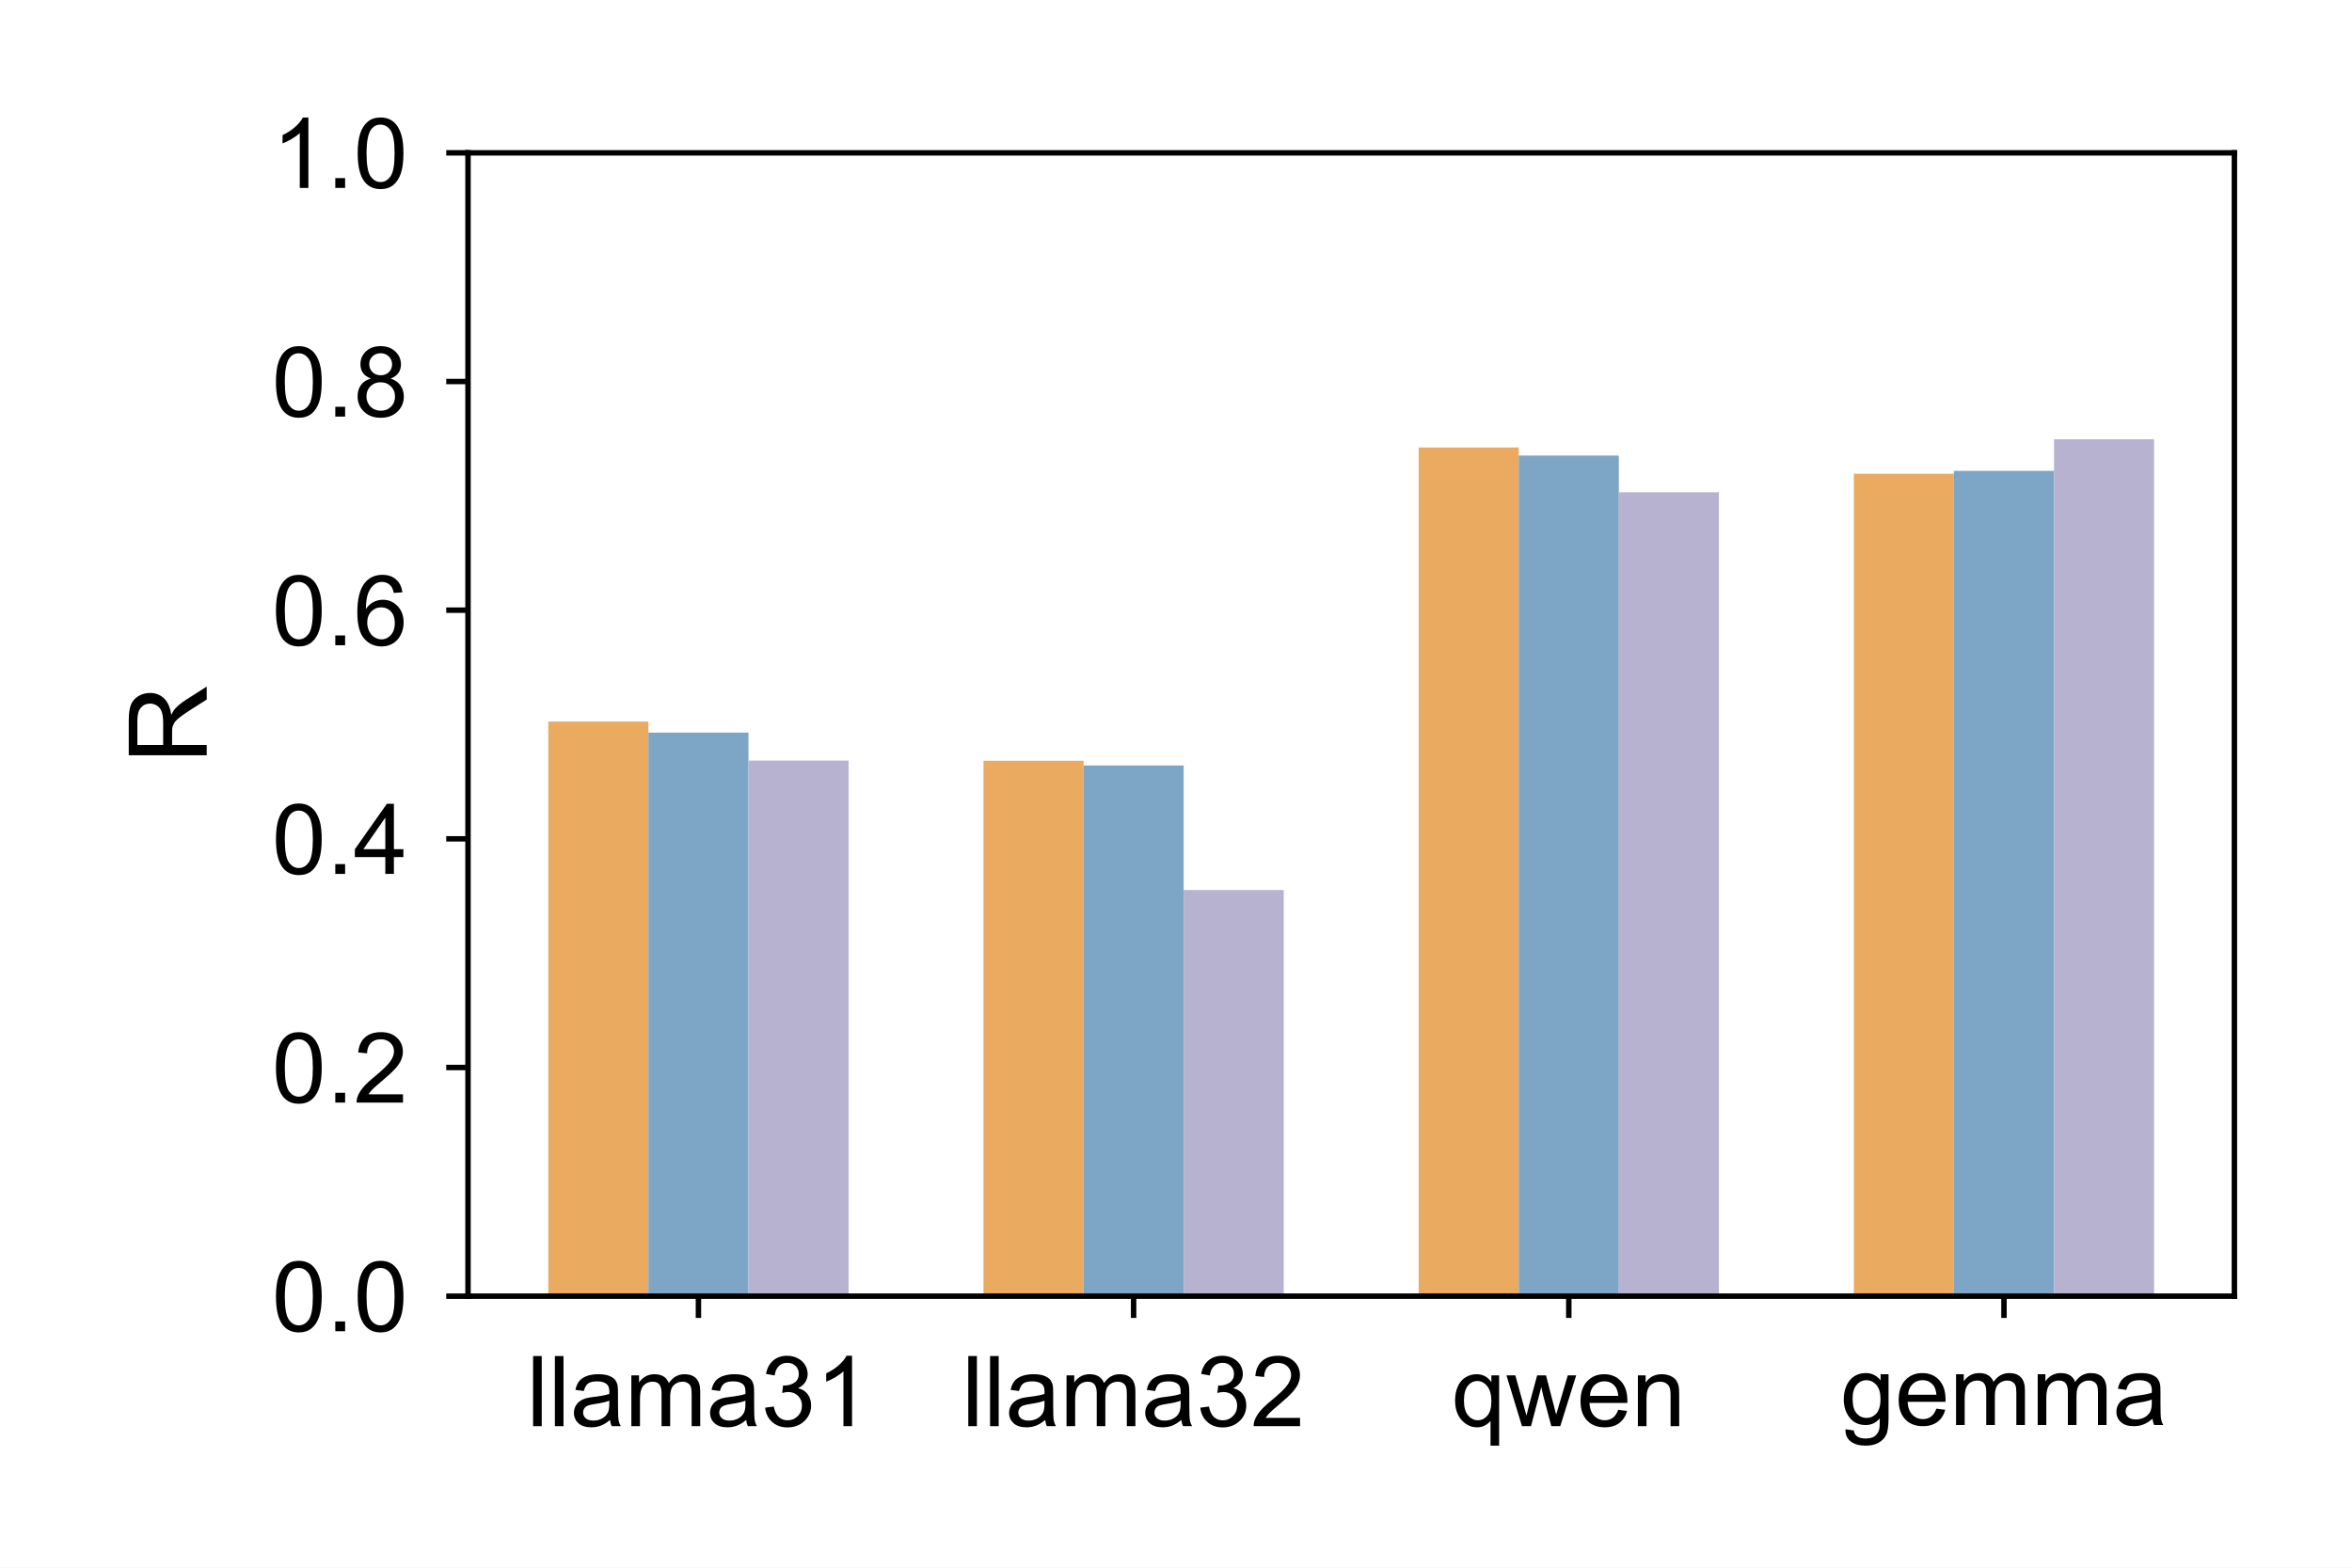
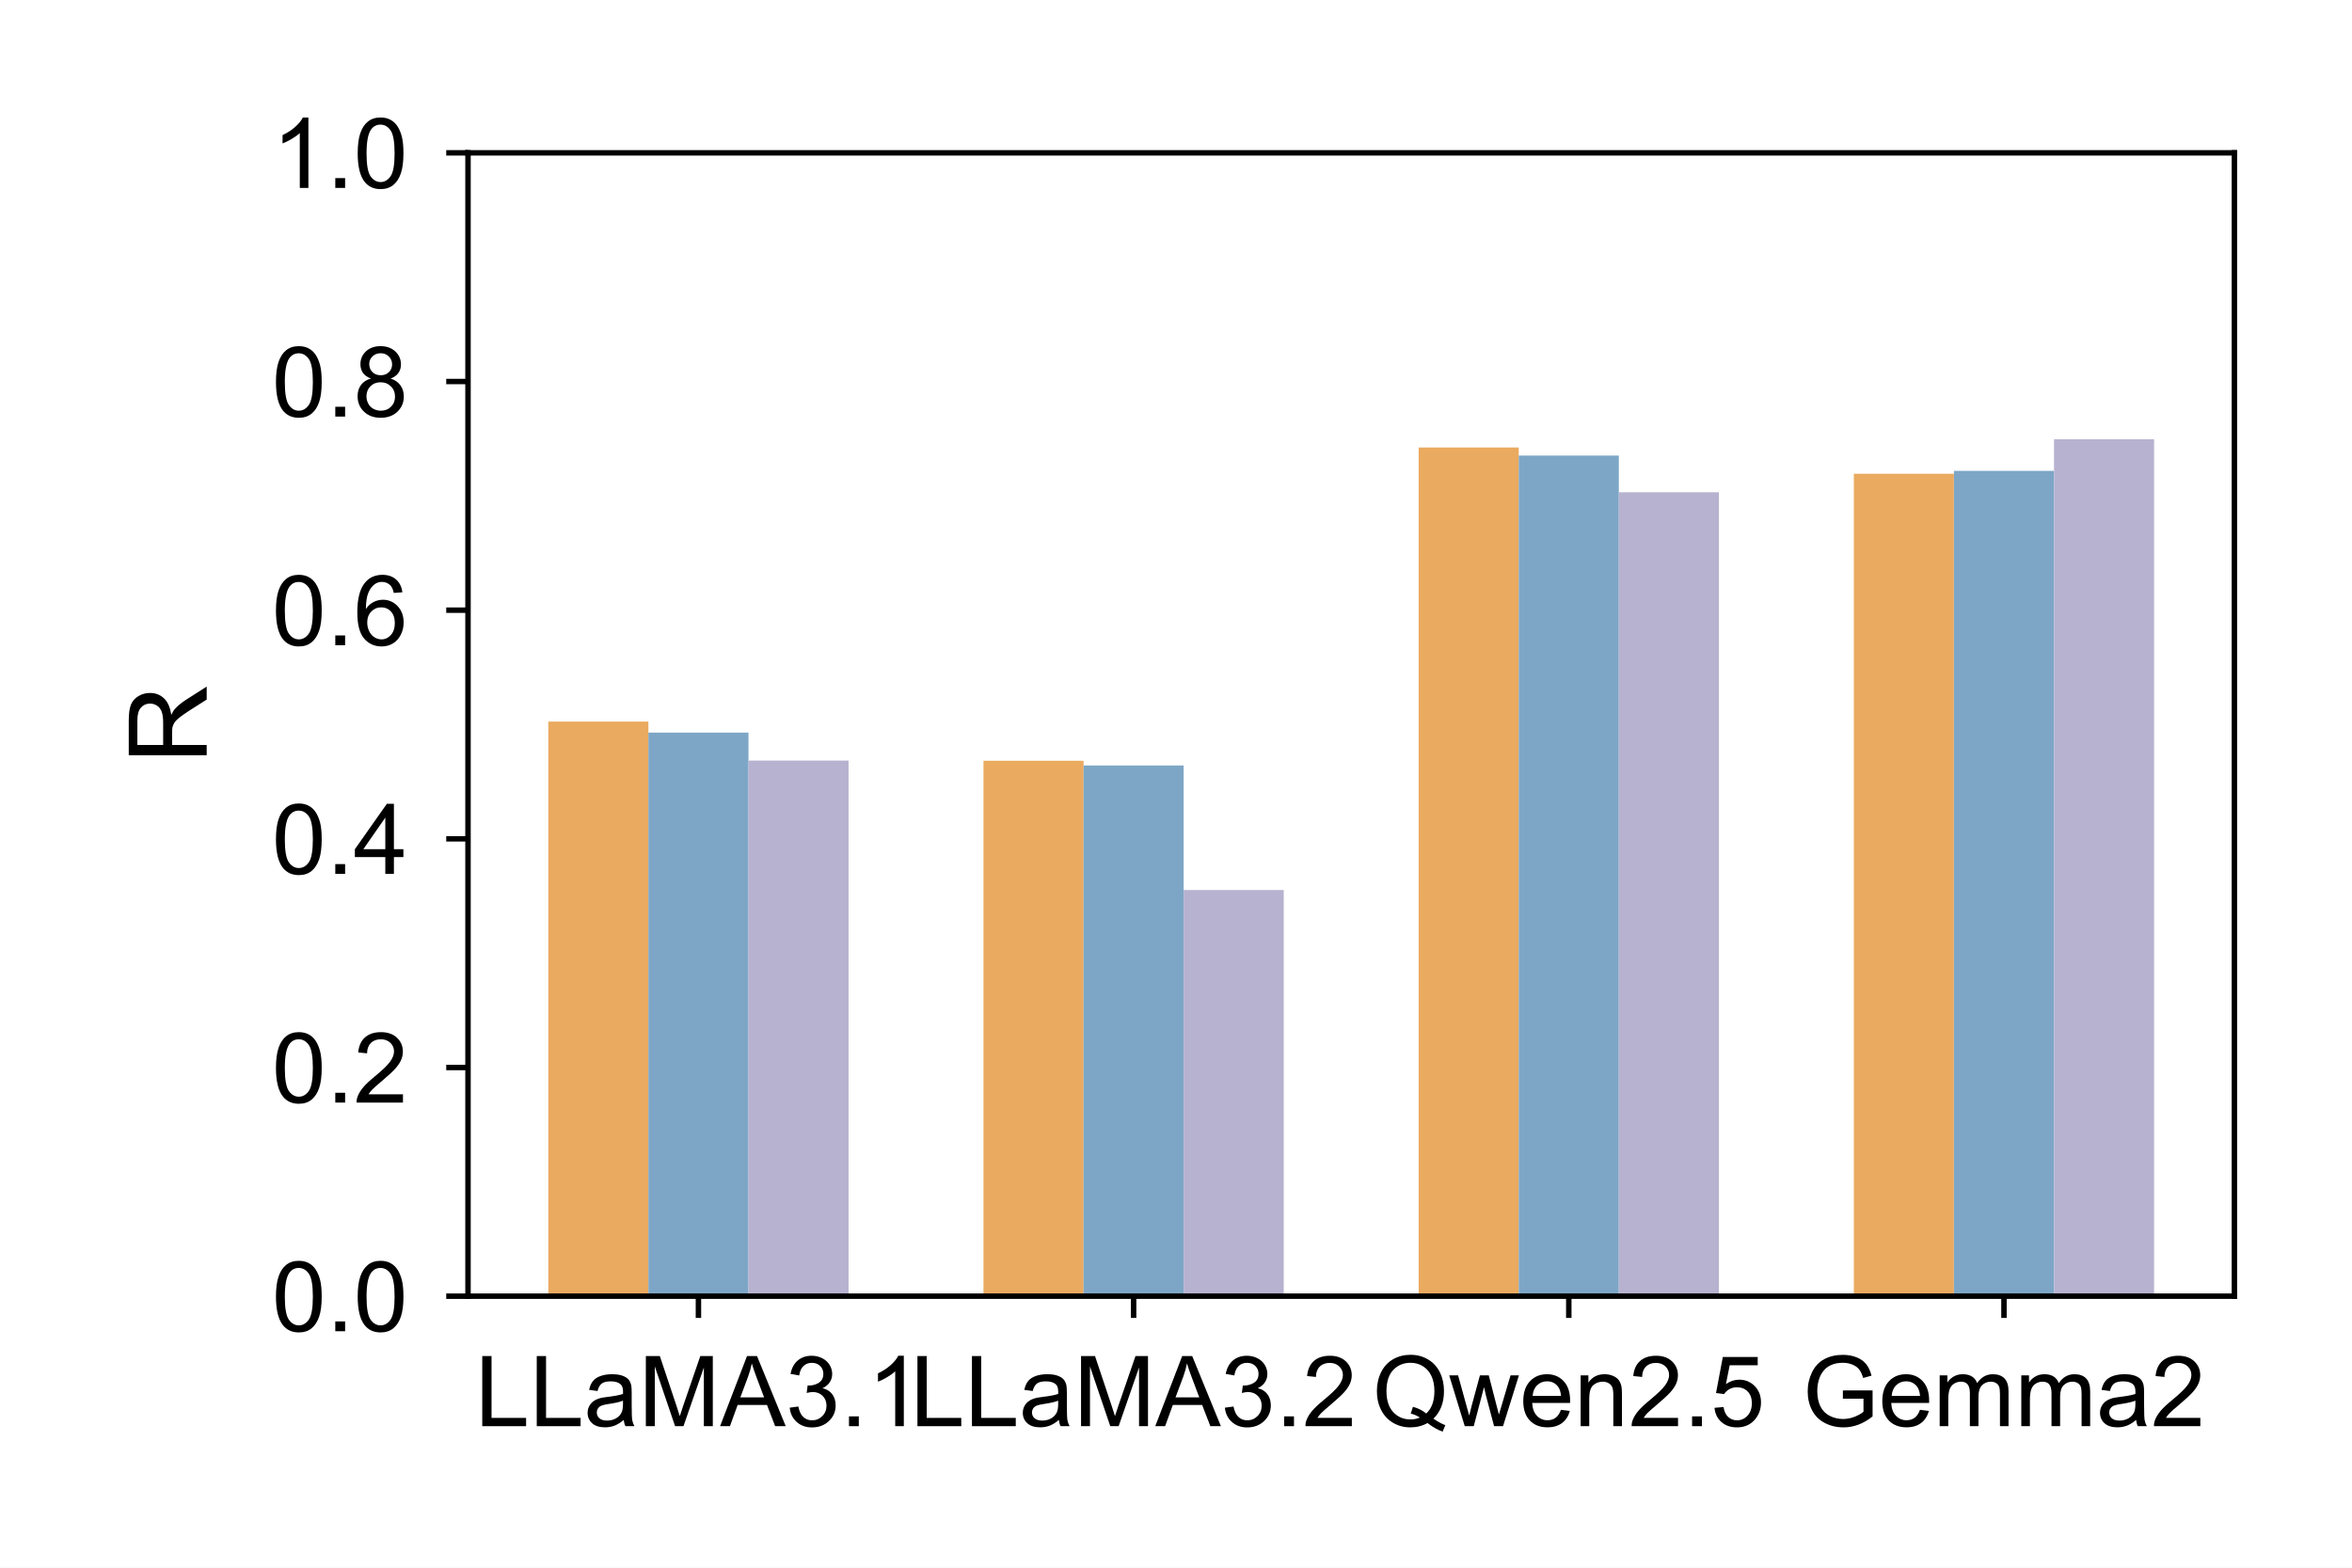
<svg xmlns="http://www.w3.org/2000/svg" xmlns:xlink="http://www.w3.org/1999/xlink" width="216pt" height="144pt" viewBox="0 0 216 144" version="1.1">
  <defs>
    <style type="text/css">*{stroke-linejoin: round; stroke-linecap: butt}</style>
  </defs>
  <g id="figure_1">
    <g id="patch_1">
      <path d="M 0 144  L 216 144  L 216 0  L 0 0  z " style="fill: #ffffff" />
    </g>
    <g id="axes_1">
      <g id="patch_2">
        <path d="M 42.98 119.06  L 205.2 119.06  L 205.2 14.04  L 42.98 14.04  z " style="fill: #ffffff" />
      </g>
      <g id="patch_3">
-         <path d="M 50.354 119.06  L 59.546 119.06  L 59.546 66.283  L 50.354 66.283  z " clip-path="url(#p4180a18db1)" style="fill: #eaaa60" />
+         <path d="M 50.354 119.06  L 59.546 119.06  L 59.546 66.283  L 50.354 66.283  z " clip-path="url(#p2bdb2d3af9)" style="fill: #eaaa60" />
      </g>
      <g id="patch_4">
-         <path d="M 90.319 119.06  L 99.511 119.06  L 99.511 69.879  L 90.319 69.879  z " clip-path="url(#p4180a18db1)" style="fill: #eaaa60" />
+         <path d="M 90.319 119.06  L 99.511 119.06  L 99.511 69.879  L 90.319 69.879  z " clip-path="url(#p2bdb2d3af9)" style="fill: #eaaa60" />
      </g>
      <g id="patch_5">
-         <path d="M 130.285 119.06  L 139.477 119.06  L 139.477 41.101  L 130.285 41.101  z " clip-path="url(#p4180a18db1)" style="fill: #eaaa60" />
+         <path d="M 130.285 119.06  L 139.477 119.06  L 139.477 41.101  L 130.285 41.101  z " clip-path="url(#p2bdb2d3af9)" style="fill: #eaaa60" />
      </g>
      <g id="patch_6">
-         <path d="M 170.25 119.06  L 179.442 119.06  L 179.442 43.515  L 170.25 43.515  z " clip-path="url(#p4180a18db1)" style="fill: #eaaa60" />
+         <path d="M 170.25 119.06  L 179.442 119.06  L 179.442 43.515  L 170.25 43.515  z " clip-path="url(#p2bdb2d3af9)" style="fill: #eaaa60" />
      </g>
      <g id="patch_7">
-         <path d="M 59.546 119.06  L 68.738 119.06  L 68.738 67.294  L 59.546 67.294  z " clip-path="url(#p4180a18db1)" style="fill: #7da6c6" />
+         <path d="M 59.546 119.06  L 68.738 119.06  L 68.738 67.294  L 59.546 67.294  z " clip-path="url(#p2bdb2d3af9)" style="fill: #7da6c6" />
      </g>
      <g id="patch_8">
-         <path d="M 99.511 119.06  L 108.703 119.06  L 108.703 70.312  L 99.511 70.312  z " clip-path="url(#p4180a18db1)" style="fill: #7da6c6" />
+         <path d="M 99.511 119.06  L 108.703 119.06  L 108.703 70.312  L 99.511 70.312  z " clip-path="url(#p2bdb2d3af9)" style="fill: #7da6c6" />
      </g>
      <g id="patch_9">
-         <path d="M 139.477 119.06  L 148.669 119.06  L 148.669 41.847  L 139.477 41.847  z " clip-path="url(#p4180a18db1)" style="fill: #7da6c6" />
+         <path d="M 139.477 119.06  L 148.669 119.06  L 148.669 41.847  L 139.477 41.847  z " clip-path="url(#p2bdb2d3af9)" style="fill: #7da6c6" />
      </g>
      <g id="patch_10">
-         <path d="M 179.442 119.06  L 188.634 119.06  L 188.634 43.253  L 179.442 43.253  z " clip-path="url(#p4180a18db1)" style="fill: #7da6c6" />
+         <path d="M 179.442 119.06  L 188.634 119.06  L 188.634 43.253  L 179.442 43.253  z " clip-path="url(#p2bdb2d3af9)" style="fill: #7da6c6" />
      </g>
      <g id="patch_11">
-         <path d="M 68.738 119.06  L 77.93 119.06  L 77.93 69.866  L 68.738 69.866  z " clip-path="url(#p4180a18db1)" style="fill: #b7b2d0" />
+         <path d="M 68.738 119.06  L 77.93 119.06  L 77.93 69.866  L 68.738 69.866  z " clip-path="url(#p2bdb2d3af9)" style="fill: #b7b2d0" />
      </g>
      <g id="patch_12">
-         <path d="M 108.703 119.06  L 117.895 119.06  L 117.895 81.75  L 108.703 81.75  z " clip-path="url(#p4180a18db1)" style="fill: #b7b2d0" />
+         <path d="M 108.703 119.06  L 117.895 119.06  L 117.895 81.75  L 108.703 81.75  z " clip-path="url(#p2bdb2d3af9)" style="fill: #b7b2d0" />
      </g>
      <g id="patch_13">
-         <path d="M 148.669 119.06  L 157.861 119.06  L 157.861 45.214  L 148.669 45.214  z " clip-path="url(#p4180a18db1)" style="fill: #b7b2d0" />
+         <path d="M 148.669 119.06  L 157.861 119.06  L 157.861 45.214  L 148.669 45.214  z " clip-path="url(#p2bdb2d3af9)" style="fill: #b7b2d0" />
      </g>
      <g id="patch_14">
-         <path d="M 188.634 119.06  L 197.826 119.06  L 197.826 40.35  L 188.634 40.35  z " clip-path="url(#p4180a18db1)" style="fill: #b7b2d0" />
+         <path d="M 188.634 119.06  L 197.826 119.06  L 197.826 40.35  L 188.634 40.35  z " clip-path="url(#p2bdb2d3af9)" style="fill: #b7b2d0" />
      </g>
      <g id="matplotlib.axis_1">
        <g id="xtick_1">
          <g id="line2d_1">
            <defs>
-               <path id="mc50927d901" d="M 0 0  L 0 2  " style="stroke: #000000; stroke-width: 0.5" />
+               <path id="m9bebfd5ab7" d="M 0 0  L 0 2  " style="stroke: #000000; stroke-width: 0.5" />
            </defs>
            <g>
-               <use xlink:href="#mc50927d901" x="64.142" y="119.06" style="stroke: #000000; stroke-width: 0.5" />
+               <use xlink:href="#m9bebfd5ab7" x="64.142" y="119.06" style="stroke: #000000; stroke-width: 0.5" />
            </g>
          </g>
          <g id="text_1">
-             <g transform="translate(48.384 131.002) scale(0.09 -0.09)">
-               <defs>
-                 <path id="ArialMT-6c" d="M 409 0  L 409 4581  L 972 4581  L 972 0  L 409 0  z " transform="scale(0.015625)" />
+             <g transform="translate(43.62947 131.002) scale(0.09 -0.09)">
+               <defs>
+                 <path id="ArialMT-4c" d="M 469 0  L 469 4581  L 1075 4581  L 1075 541  L 3331 541  L 3331 0  L 469 0  z " transform="scale(0.015625)" />
                <path id="ArialMT-61" d="M 2588 409  Q 2275 144 1986 34  Q 1697 -75 1366 -75  Q 819 -75 525 192  Q 231 459 231 875  Q 231 1119 342 1320  Q 453 1522 633 1644  Q 813 1766 1038 1828  Q 1203 1872 1538 1913  Q 2219 1994 2541 2106  Q 2544 2222 2544 2253  Q 2544 2597 2384 2738  Q 2169 2928 1744 2928  Q 1347 2928 1158 2789  Q 969 2650 878 2297  L 328 2372  Q 403 2725 575 2942  Q 747 3159 1072 3276  Q 1397 3394 1825 3394  Q 2250 3394 2515 3294  Q 2781 3194 2906 3042  Q 3031 2891 3081 2659  Q 3109 2516 3109 2141  L 3109 1391  Q 3109 606 3145 398  Q 3181 191 3288 0  L 2700 0  Q 2613 175 2588 409  z M 2541 1666  Q 2234 1541 1622 1453  Q 1275 1403 1131 1340  Q 988 1278 909 1158  Q 831 1038 831 891  Q 831 666 1001 516  Q 1172 366 1500 366  Q 1825 366 2078 508  Q 2331 650 2450 897  Q 2541 1088 2541 1459  L 2541 1666  z " transform="scale(0.015625)" />
-                 <path id="ArialMT-6d" d="M 422 0  L 422 3319  L 925 3319  L 925 2853  Q 1081 3097 1340 3245  Q 1600 3394 1931 3394  Q 2300 3394 2536 3241  Q 2772 3088 2869 2813  Q 3263 3394 3894 3394  Q 4388 3394 4653 3120  Q 4919 2847 4919 2278  L 4919 0  L 4359 0  L 4359 2091  Q 4359 2428 4304 2576  Q 4250 2725 4106 2815  Q 3963 2906 3769 2906  Q 3419 2906 3187 2673  Q 2956 2441 2956 1928  L 2956 0  L 2394 0  L 2394 2156  Q 2394 2531 2256 2718  Q 2119 2906 1806 2906  Q 1569 2906 1367 2781  Q 1166 2656 1075 2415  Q 984 2175 984 1722  L 984 0  L 422 0  z " transform="scale(0.015625)" />
+                 <path id="ArialMT-4d" d="M 475 0  L 475 4581  L 1388 4581  L 2472 1338  Q 2622 884 2691 659  Q 2769 909 2934 1394  L 4031 4581  L 4847 4581  L 4847 0  L 4263 0  L 4263 3834  L 2931 0  L 2384 0  L 1059 3900  L 1059 0  L 475 0  z " transform="scale(0.015625)" />
+                 <path id="ArialMT-41" d="M -9 0  L 1750 4581  L 2403 4581  L 4278 0  L 3588 0  L 3053 1388  L 1138 1388  L 634 0  L -9 0  z M 1313 1881  L 2866 1881  L 2388 3150  Q 2169 3728 2063 4100  Q 1975 3659 1816 3225  L 1313 1881  z " transform="scale(0.015625)" />
                <path id="ArialMT-33" d="M 269 1209  L 831 1284  Q 928 806 1161 595  Q 1394 384 1728 384  Q 2125 384 2398 659  Q 2672 934 2672 1341  Q 2672 1728 2419 1979  Q 2166 2231 1775 2231  Q 1616 2231 1378 2169  L 1441 2663  Q 1497 2656 1531 2656  Q 1891 2656 2178 2843  Q 2466 3031 2466 3422  Q 2466 3731 2256 3934  Q 2047 4138 1716 4138  Q 1388 4138 1169 3931  Q 950 3725 888 3313  L 325 3413  Q 428 3978 793 4289  Q 1159 4600 1703 4600  Q 2078 4600 2393 4439  Q 2709 4278 2876 4000  Q 3044 3722 3044 3409  Q 3044 3113 2884 2869  Q 2725 2625 2413 2481  Q 2819 2388 3044 2092  Q 3269 1797 3269 1353  Q 3269 753 2831 336  Q 2394 -81 1725 -81  Q 1122 -81 723 278  Q 325 638 269 1209  z " transform="scale(0.015625)" />
+                 <path id="ArialMT-2e" d="M 581 0  L 581 641  L 1222 641  L 1222 0  L 581 0  z " transform="scale(0.015625)" />
                <path id="ArialMT-31" d="M 2384 0  L 1822 0  L 1822 3584  Q 1619 3391 1289 3197  Q 959 3003 697 2906  L 697 3450  Q 1169 3672 1522 3987  Q 1875 4303 2022 4600  L 2384 4600  L 2384 0  z " transform="scale(0.015625)" />
              </defs>
-               <use xlink:href="#ArialMT-6c" />
-               <use xlink:href="#ArialMT-6c" transform="translate(22.2168 0)" />
-               <use xlink:href="#ArialMT-61" transform="translate(44.43359 0)" />
-               <use xlink:href="#ArialMT-6d" transform="translate(100.0488 0)" />
-               <use xlink:href="#ArialMT-61" transform="translate(183.3496 0)" />
-               <use xlink:href="#ArialMT-33" transform="translate(238.9648 0)" />
-               <use xlink:href="#ArialMT-31" transform="translate(294.5801 0)" />
+               <use xlink:href="#ArialMT-4c" />
+               <use xlink:href="#ArialMT-4c" transform="translate(55.61523 0)" />
+               <use xlink:href="#ArialMT-61" transform="translate(111.2305 0)" />
+               <use xlink:href="#ArialMT-4d" transform="translate(166.8457 0)" />
+               <use xlink:href="#ArialMT-41" transform="translate(250.1465 0)" />
+               <use xlink:href="#ArialMT-33" transform="translate(316.8457 0)" />
+               <use xlink:href="#ArialMT-2e" transform="translate(372.4609 0)" />
+               <use xlink:href="#ArialMT-31" transform="translate(400.2441 0)" />
            </g>
          </g>
        </g>
        <g id="xtick_2">
          <g id="line2d_2">
            <g>
-               <use xlink:href="#mc50927d901" x="104.107" y="119.06" style="stroke: #000000; stroke-width: 0.5" />
+               <use xlink:href="#m9bebfd5ab7" x="104.107" y="119.06" style="stroke: #000000; stroke-width: 0.5" />
            </g>
          </g>
          <g id="text_2">
-             <g transform="translate(88.34951 131.002) scale(0.09 -0.09)">
+             <g transform="translate(83.59498 131.002) scale(0.09 -0.09)">
              <defs>
                <path id="ArialMT-32" d="M 3222 541  L 3222 0  L 194 0  Q 188 203 259 391  Q 375 700 629 1000  Q 884 1300 1366 1694  Q 2113 2306 2375 2664  Q 2638 3022 2638 3341  Q 2638 3675 2398 3904  Q 2159 4134 1775 4134  Q 1369 4134 1125 3890  Q 881 3647 878 3216  L 300 3275  Q 359 3922 746 4261  Q 1134 4600 1788 4600  Q 2447 4600 2831 4234  Q 3216 3869 3216 3328  Q 3216 3053 3103 2787  Q 2991 2522 2730 2228  Q 2469 1934 1863 1422  Q 1356 997 1212 845  Q 1069 694 975 541  L 3222 541  z " transform="scale(0.015625)" />
              </defs>
-               <use xlink:href="#ArialMT-6c" />
-               <use xlink:href="#ArialMT-6c" transform="translate(22.2168 0)" />
-               <use xlink:href="#ArialMT-61" transform="translate(44.43359 0)" />
-               <use xlink:href="#ArialMT-6d" transform="translate(100.0488 0)" />
-               <use xlink:href="#ArialMT-61" transform="translate(183.3496 0)" />
-               <use xlink:href="#ArialMT-33" transform="translate(238.9648 0)" />
-               <use xlink:href="#ArialMT-32" transform="translate(294.5801 0)" />
+               <use xlink:href="#ArialMT-4c" />
+               <use xlink:href="#ArialMT-4c" transform="translate(55.61523 0)" />
+               <use xlink:href="#ArialMT-61" transform="translate(111.2305 0)" />
+               <use xlink:href="#ArialMT-4d" transform="translate(166.8457 0)" />
+               <use xlink:href="#ArialMT-41" transform="translate(250.1465 0)" />
+               <use xlink:href="#ArialMT-33" transform="translate(316.8457 0)" />
+               <use xlink:href="#ArialMT-2e" transform="translate(372.4609 0)" />
+               <use xlink:href="#ArialMT-32" transform="translate(400.2441 0)" />
            </g>
          </g>
        </g>
        <g id="xtick_3">
          <g id="line2d_3">
            <g>
-               <use xlink:href="#mc50927d901" x="144.073" y="119.06" style="stroke: #000000; stroke-width: 0.5" />
+               <use xlink:href="#m9bebfd5ab7" x="144.073" y="119.06" style="stroke: #000000; stroke-width: 0.5" />
            </g>
          </g>
          <g id="text_3">
-             <g transform="translate(133.3156 131.002) scale(0.09 -0.09)">
-               <defs>
-                 <path id="ArialMT-71" d="M 2538 -1272  L 2538 353  Q 2406 169 2170 47  Q 1934 -75 1669 -75  Q 1078 -75 651 397  Q 225 869 225 1691  Q 225 2191 398 2587  Q 572 2984 901 3189  Q 1231 3394 1625 3394  Q 2241 3394 2594 2875  L 2594 3319  L 3100 3319  L 3100 -1272  L 2538 -1272  z M 803 1669  Q 803 1028 1072 708  Q 1341 388 1716 388  Q 2075 388 2334 692  Q 2594 997 2594 1619  Q 2594 2281 2320 2615  Q 2047 2950 1678 2950  Q 1313 2950 1058 2639  Q 803 2328 803 1669  z " transform="scale(0.015625)" />
+             <g transform="translate(126.0629 131.002) scale(0.09 -0.09)">
+               <defs>
+                 <path id="ArialMT-51" d="M 3966 491  Q 4388 200 4744 66  L 4566 -356  Q 4072 -178 3581 206  Q 3072 -78 2456 -78  Q 1834 -78 1328 222  Q 822 522 548 1065  Q 275 1609 275 2291  Q 275 2969 550 3525  Q 825 4081 1333 4372  Q 1841 4663 2469 4663  Q 3103 4663 3612 4361  Q 4122 4059 4389 3517  Q 4656 2975 4656 2294  Q 4656 1728 4484 1276  Q 4313 825 3966 491  z M 2631 1266  Q 3156 1119 3497 828  Q 4031 1316 4031 2294  Q 4031 2850 3842 3265  Q 3653 3681 3289 3911  Q 2925 4141 2472 4141  Q 1794 4141 1347 3677  Q 900 3213 900 2291  Q 900 1397 1342 919  Q 1784 441 2472 441  Q 2797 441 3084 563  Q 2800 747 2484 825  L 2631 1266  z " transform="scale(0.015625)" />
                <path id="ArialMT-77" d="M 1034 0  L 19 3319  L 600 3319  L 1128 1403  L 1325 691  Q 1338 744 1497 1375  L 2025 3319  L 2603 3319  L 3100 1394  L 3266 759  L 3456 1400  L 4025 3319  L 4572 3319  L 3534 0  L 2950 0  L 2422 1988  L 2294 2553  L 1622 0  L 1034 0  z " transform="scale(0.015625)" />
                <path id="ArialMT-65" d="M 2694 1069  L 3275 997  Q 3138 488 2766 206  Q 2394 -75 1816 -75  Q 1088 -75 661 373  Q 234 822 234 1631  Q 234 2469 665 2931  Q 1097 3394 1784 3394  Q 2450 3394 2872 2941  Q 3294 2488 3294 1666  Q 3294 1616 3291 1516  L 816 1516  Q 847 969 1125 678  Q 1403 388 1819 388  Q 2128 388 2347 550  Q 2566 713 2694 1069  z M 847 1978  L 2700 1978  Q 2663 2397 2488 2606  Q 2219 2931 1791 2931  Q 1403 2931 1139 2672  Q 875 2413 847 1978  z " transform="scale(0.015625)" />
                <path id="ArialMT-6e" d="M 422 0  L 422 3319  L 928 3319  L 928 2847  Q 1294 3394 1984 3394  Q 2284 3394 2536 3286  Q 2788 3178 2913 3003  Q 3038 2828 3088 2588  Q 3119 2431 3119 2041  L 3119 0  L 2556 0  L 2556 2019  Q 2556 2363 2490 2533  Q 2425 2703 2258 2804  Q 2091 2906 1866 2906  Q 1506 2906 1245 2678  Q 984 2450 984 1813  L 984 0  L 422 0  z " transform="scale(0.015625)" />
-               </defs>
-               <use xlink:href="#ArialMT-71" />
-               <use xlink:href="#ArialMT-77" transform="translate(55.61523 0)" />
-               <use xlink:href="#ArialMT-65" transform="translate(127.832 0)" />
-               <use xlink:href="#ArialMT-6e" transform="translate(183.4473 0)" />
+                 <path id="ArialMT-35" d="M 266 1200  L 856 1250  Q 922 819 1161 601  Q 1400 384 1738 384  Q 2144 384 2425 690  Q 2706 997 2706 1503  Q 2706 1984 2436 2262  Q 2166 2541 1728 2541  Q 1456 2541 1237 2417  Q 1019 2294 894 2097  L 366 2166  L 809 4519  L 3088 4519  L 3088 3981  L 1259 3981  L 1013 2750  Q 1425 3038 1878 3038  Q 2478 3038 2890 2622  Q 3303 2206 3303 1553  Q 3303 931 2941 478  Q 2500 -78 1738 -78  Q 1113 -78 717 272  Q 322 622 266 1200  z " transform="scale(0.015625)" />
+               </defs>
+               <use xlink:href="#ArialMT-51" />
+               <use xlink:href="#ArialMT-77" transform="translate(77.7832 0)" />
+               <use xlink:href="#ArialMT-65" transform="translate(150 0)" />
+               <use xlink:href="#ArialMT-6e" transform="translate(205.6152 0)" />
+               <use xlink:href="#ArialMT-32" transform="translate(261.2305 0)" />
+               <use xlink:href="#ArialMT-2e" transform="translate(316.8457 0)" />
+               <use xlink:href="#ArialMT-35" transform="translate(344.6289 0)" />
            </g>
          </g>
        </g>
        <g id="xtick_4">
          <g id="line2d_4">
            <g>
-               <use xlink:href="#mc50927d901" x="184.038" y="119.06" style="stroke: #000000; stroke-width: 0.5" />
+               <use xlink:href="#m9bebfd5ab7" x="184.038" y="119.06" style="stroke: #000000; stroke-width: 0.5" />
            </g>
          </g>
          <g id="text_4">
-             <g transform="translate(169.0343 130.8966) scale(0.09 -0.09)">
-               <defs>
-                 <path id="ArialMT-67" d="M 319 -275  L 866 -356  Q 900 -609 1056 -725  Q 1266 -881 1628 -881  Q 2019 -881 2231 -725  Q 2444 -569 2519 -288  Q 2563 -116 2559 434  Q 2191 0 1641 0  Q 956 0 581 494  Q 206 988 206 1678  Q 206 2153 378 2554  Q 550 2956 876 3175  Q 1203 3394 1644 3394  Q 2231 3394 2613 2919  L 2613 3319  L 3131 3319  L 3131 450  Q 3131 -325 2973 -648  Q 2816 -972 2473 -1159  Q 2131 -1347 1631 -1347  Q 1038 -1347 672 -1080  Q 306 -813 319 -275  z M 784 1719  Q 784 1066 1043 766  Q 1303 466 1694 466  Q 2081 466 2343 764  Q 2606 1063 2606 1700  Q 2606 2309 2336 2618  Q 2066 2928 1684 2928  Q 1309 2928 1046 2623  Q 784 2319 784 1719  z " transform="scale(0.015625)" />
-               </defs>
-               <use xlink:href="#ArialMT-67" />
-               <use xlink:href="#ArialMT-65" transform="translate(55.61523 0)" />
-               <use xlink:href="#ArialMT-6d" transform="translate(111.2305 0)" />
-               <use xlink:href="#ArialMT-6d" transform="translate(194.5312 0)" />
-               <use xlink:href="#ArialMT-61" transform="translate(277.832 0)" />
+             <g transform="translate(165.5341 131.002) scale(0.09 -0.09)">
+               <defs>
+                 <path id="ArialMT-47" d="M 2638 1797  L 2638 2334  L 4578 2338  L 4578 638  Q 4131 281 3656 101  Q 3181 -78 2681 -78  Q 2006 -78 1454 211  Q 903 500 622 1047  Q 341 1594 341 2269  Q 341 2938 620 3517  Q 900 4097 1425 4378  Q 1950 4659 2634 4659  Q 3131 4659 3532 4498  Q 3934 4338 4162 4050  Q 4391 3763 4509 3300  L 3963 3150  Q 3859 3500 3706 3700  Q 3553 3900 3268 4020  Q 2984 4141 2638 4141  Q 2222 4141 1919 4014  Q 1616 3888 1430 3681  Q 1244 3475 1141 3228  Q 966 2803 966 2306  Q 966 1694 1177 1281  Q 1388 869 1791 669  Q 2194 469 2647 469  Q 3041 469 3416 620  Q 3791 772 3984 944  L 3984 1797  L 2638 1797  z " transform="scale(0.015625)" />
+                 <path id="ArialMT-6d" d="M 422 0  L 422 3319  L 925 3319  L 925 2853  Q 1081 3097 1340 3245  Q 1600 3394 1931 3394  Q 2300 3394 2536 3241  Q 2772 3088 2869 2813  Q 3263 3394 3894 3394  Q 4388 3394 4653 3120  Q 4919 2847 4919 2278  L 4919 0  L 4359 0  L 4359 2091  Q 4359 2428 4304 2576  Q 4250 2725 4106 2815  Q 3963 2906 3769 2906  Q 3419 2906 3187 2673  Q 2956 2441 2956 1928  L 2956 0  L 2394 0  L 2394 2156  Q 2394 2531 2256 2718  Q 2119 2906 1806 2906  Q 1569 2906 1367 2781  Q 1166 2656 1075 2415  Q 984 2175 984 1722  L 984 0  L 422 0  z " transform="scale(0.015625)" />
+               </defs>
+               <use xlink:href="#ArialMT-47" />
+               <use xlink:href="#ArialMT-65" transform="translate(77.7832 0)" />
+               <use xlink:href="#ArialMT-6d" transform="translate(133.3984 0)" />
+               <use xlink:href="#ArialMT-6d" transform="translate(216.6992 0)" />
+               <use xlink:href="#ArialMT-61" transform="translate(300 0)" />
+               <use xlink:href="#ArialMT-32" transform="translate(355.6152 0)" />
            </g>
          </g>
        </g>
      </g>
      <g id="matplotlib.axis_2">
        <g id="ytick_1">
          <g id="line2d_5">
            <defs>
-               <path id="mb871511436" d="M 0 0  L -2 0  " style="stroke: #000000; stroke-width: 0.5" />
+               <path id="m8a7b9c4df4" d="M 0 0  L -2 0  " style="stroke: #000000; stroke-width: 0.5" />
            </defs>
            <g>
-               <use xlink:href="#mb871511436" x="42.98" y="119.06" style="stroke: #000000; stroke-width: 0.5" />
+               <use xlink:href="#m8a7b9c4df4" x="42.98" y="119.06" style="stroke: #000000; stroke-width: 0.5" />
            </g>
          </g>
          <g id="text_5">
            <g transform="translate(24.97 122.281) scale(0.09 -0.09)">
              <defs>
                <path id="ArialMT-30" d="M 266 2259  Q 266 3072 433 3567  Q 600 4063 929 4331  Q 1259 4600 1759 4600  Q 2128 4600 2406 4451  Q 2684 4303 2865 4023  Q 3047 3744 3150 3342  Q 3253 2941 3253 2259  Q 3253 1453 3087 958  Q 2922 463 2592 192  Q 2263 -78 1759 -78  Q 1097 -78 719 397  Q 266 969 266 2259  z M 844 2259  Q 844 1131 1108 757  Q 1372 384 1759 384  Q 2147 384 2411 759  Q 2675 1134 2675 2259  Q 2675 3391 2411 3762  Q 2147 4134 1753 4134  Q 1366 4134 1134 3806  Q 844 3388 844 2259  z " transform="scale(0.015625)" />
-                 <path id="ArialMT-2e" d="M 581 0  L 581 641  L 1222 641  L 1222 0  L 581 0  z " transform="scale(0.015625)" />
              </defs>
              <use xlink:href="#ArialMT-30" />
              <use xlink:href="#ArialMT-2e" transform="translate(55.61523 0)" />
              <use xlink:href="#ArialMT-30" transform="translate(83.39844 0)" />
            </g>
          </g>
        </g>
        <g id="ytick_2">
          <g id="line2d_6">
            <g>
-               <use xlink:href="#mb871511436" x="42.98" y="98.056" style="stroke: #000000; stroke-width: 0.5" />
+               <use xlink:href="#m8a7b9c4df4" x="42.98" y="98.056" style="stroke: #000000; stroke-width: 0.5" />
            </g>
          </g>
          <g id="text_6">
            <g transform="translate(24.97 101.277) scale(0.09 -0.09)">
              <use xlink:href="#ArialMT-30" />
              <use xlink:href="#ArialMT-2e" transform="translate(55.61523 0)" />
              <use xlink:href="#ArialMT-32" transform="translate(83.39844 0)" />
            </g>
          </g>
        </g>
        <g id="ytick_3">
          <g id="line2d_7">
            <g>
-               <use xlink:href="#mb871511436" x="42.98" y="77.052" style="stroke: #000000; stroke-width: 0.5" />
+               <use xlink:href="#m8a7b9c4df4" x="42.98" y="77.052" style="stroke: #000000; stroke-width: 0.5" />
            </g>
          </g>
          <g id="text_7">
            <g transform="translate(24.97 80.27302) scale(0.09 -0.09)">
              <defs>
                <path id="ArialMT-34" d="M 2069 0  L 2069 1097  L 81 1097  L 81 1613  L 2172 4581  L 2631 4581  L 2631 1613  L 3250 1613  L 3250 1097  L 2631 1097  L 2631 0  L 2069 0  z M 2069 1613  L 2069 3678  L 634 1613  L 2069 1613  z " transform="scale(0.015625)" />
              </defs>
              <use xlink:href="#ArialMT-30" />
              <use xlink:href="#ArialMT-2e" transform="translate(55.61523 0)" />
              <use xlink:href="#ArialMT-34" transform="translate(83.39844 0)" />
            </g>
          </g>
        </g>
        <g id="ytick_4">
          <g id="line2d_8">
            <g>
-               <use xlink:href="#mb871511436" x="42.98" y="56.048" style="stroke: #000000; stroke-width: 0.5" />
+               <use xlink:href="#m8a7b9c4df4" x="42.98" y="56.048" style="stroke: #000000; stroke-width: 0.5" />
            </g>
          </g>
          <g id="text_8">
            <g transform="translate(24.97 59.26902) scale(0.09 -0.09)">
              <defs>
                <path id="ArialMT-36" d="M 3184 3459  L 2625 3416  Q 2550 3747 2413 3897  Q 2184 4138 1850 4138  Q 1581 4138 1378 3988  Q 1113 3794 959 3422  Q 806 3050 800 2363  Q 1003 2672 1297 2822  Q 1591 2972 1913 2972  Q 2475 2972 2870 2558  Q 3266 2144 3266 1488  Q 3266 1056 3080 686  Q 2894 316 2569 119  Q 2244 -78 1831 -78  Q 1128 -78 684 439  Q 241 956 241 2144  Q 241 3472 731 4075  Q 1159 4600 1884 4600  Q 2425 4600 2770 4297  Q 3116 3994 3184 3459  z M 888 1484  Q 888 1194 1011 928  Q 1134 663 1356 523  Q 1578 384 1822 384  Q 2178 384 2434 671  Q 2691 959 2691 1453  Q 2691 1928 2437 2201  Q 2184 2475 1800 2475  Q 1419 2475 1153 2201  Q 888 1928 888 1484  z " transform="scale(0.015625)" />
              </defs>
              <use xlink:href="#ArialMT-30" />
              <use xlink:href="#ArialMT-2e" transform="translate(55.61523 0)" />
              <use xlink:href="#ArialMT-36" transform="translate(83.39844 0)" />
            </g>
          </g>
        </g>
        <g id="ytick_5">
          <g id="line2d_9">
            <g>
-               <use xlink:href="#mb871511436" x="42.98" y="35.044" style="stroke: #000000; stroke-width: 0.5" />
+               <use xlink:href="#m8a7b9c4df4" x="42.98" y="35.044" style="stroke: #000000; stroke-width: 0.5" />
            </g>
          </g>
          <g id="text_9">
            <g transform="translate(24.97 38.26502) scale(0.09 -0.09)">
              <defs>
                <path id="ArialMT-38" d="M 1131 2484  Q 781 2613 612 2850  Q 444 3088 444 3419  Q 444 3919 803 4259  Q 1163 4600 1759 4600  Q 2359 4600 2725 4251  Q 3091 3903 3091 3403  Q 3091 3084 2923 2848  Q 2756 2613 2416 2484  Q 2838 2347 3058 2040  Q 3278 1734 3278 1309  Q 3278 722 2862 322  Q 2447 -78 1769 -78  Q 1091 -78 675 323  Q 259 725 259 1325  Q 259 1772 486 2073  Q 713 2375 1131 2484  z M 1019 3438  Q 1019 3113 1228 2906  Q 1438 2700 1772 2700  Q 2097 2700 2305 2904  Q 2513 3109 2513 3406  Q 2513 3716 2298 3927  Q 2084 4138 1766 4138  Q 1444 4138 1231 3931  Q 1019 3725 1019 3438  z M 838 1322  Q 838 1081 952 856  Q 1066 631 1291 507  Q 1516 384 1775 384  Q 2178 384 2440 643  Q 2703 903 2703 1303  Q 2703 1709 2433 1975  Q 2163 2241 1756 2241  Q 1359 2241 1098 1978  Q 838 1716 838 1322  z " transform="scale(0.015625)" />
              </defs>
              <use xlink:href="#ArialMT-30" />
              <use xlink:href="#ArialMT-2e" transform="translate(55.61523 0)" />
              <use xlink:href="#ArialMT-38" transform="translate(83.39844 0)" />
            </g>
          </g>
        </g>
        <g id="ytick_6">
          <g id="line2d_10">
            <g>
-               <use xlink:href="#mb871511436" x="42.98" y="14.04" style="stroke: #000000; stroke-width: 0.5" />
+               <use xlink:href="#m8a7b9c4df4" x="42.98" y="14.04" style="stroke: #000000; stroke-width: 0.5" />
            </g>
          </g>
          <g id="text_10">
            <g transform="translate(24.97 17.26102) scale(0.09 -0.09)">
              <use xlink:href="#ArialMT-31" />
              <use xlink:href="#ArialMT-2e" transform="translate(55.61523 0)" />
              <use xlink:href="#ArialMT-30" transform="translate(83.39844 0)" />
            </g>
          </g>
        </g>
        <g id="text_11">
          <g transform="translate(18.9825 70.16094) rotate(-90) scale(0.1 -0.1)">
            <defs>
              <path id="ArialMT-52" d="M 503 0  L 503 4581  L 2534 4581  Q 3147 4581 3465 4457  Q 3784 4334 3975 4021  Q 4166 3709 4166 3331  Q 4166 2844 3850 2509  Q 3534 2175 2875 2084  Q 3116 1969 3241 1856  Q 3506 1613 3744 1247  L 4541 0  L 3778 0  L 3172 953  Q 2906 1366 2734 1584  Q 2563 1803 2427 1890  Q 2291 1978 2150 2013  Q 2047 2034 1813 2034  L 1109 2034  L 1109 0  L 503 0  z M 1109 2559  L 2413 2559  Q 2828 2559 3062 2645  Q 3297 2731 3419 2920  Q 3541 3109 3541 3331  Q 3541 3656 3305 3865  Q 3069 4075 2559 4075  L 1109 4075  L 1109 2559  z " transform="scale(0.015625)" />
            </defs>
            <use xlink:href="#ArialMT-52" />
          </g>
        </g>
      </g>
      <g id="patch_15">
        <path d="M 42.98 119.06  L 42.98 14.04  " style="fill: none; stroke: #000000; stroke-width: 0.5; stroke-linejoin: miter; stroke-linecap: square" />
      </g>
      <g id="patch_16">
        <path d="M 205.2 119.06  L 205.2 14.04  " style="fill: none; stroke: #000000; stroke-width: 0.5; stroke-linejoin: miter; stroke-linecap: square" />
      </g>
      <g id="patch_17">
        <path d="M 42.98 119.06  L 205.2 119.06  " style="fill: none; stroke: #000000; stroke-width: 0.5; stroke-linejoin: miter; stroke-linecap: square" />
      </g>
      <g id="patch_18">
        <path d="M 42.98 14.04  L 205.2 14.04  " style="fill: none; stroke: #000000; stroke-width: 0.5; stroke-linejoin: miter; stroke-linecap: square" />
      </g>
    </g>
  </g>
  <defs>
-     <clipPath id="p4180a18db1">
+     <clipPath id="p2bdb2d3af9">
      <rect x="42.98" y="14.04" width="162.22" height="105.02" />
    </clipPath>
  </defs>
</svg>
